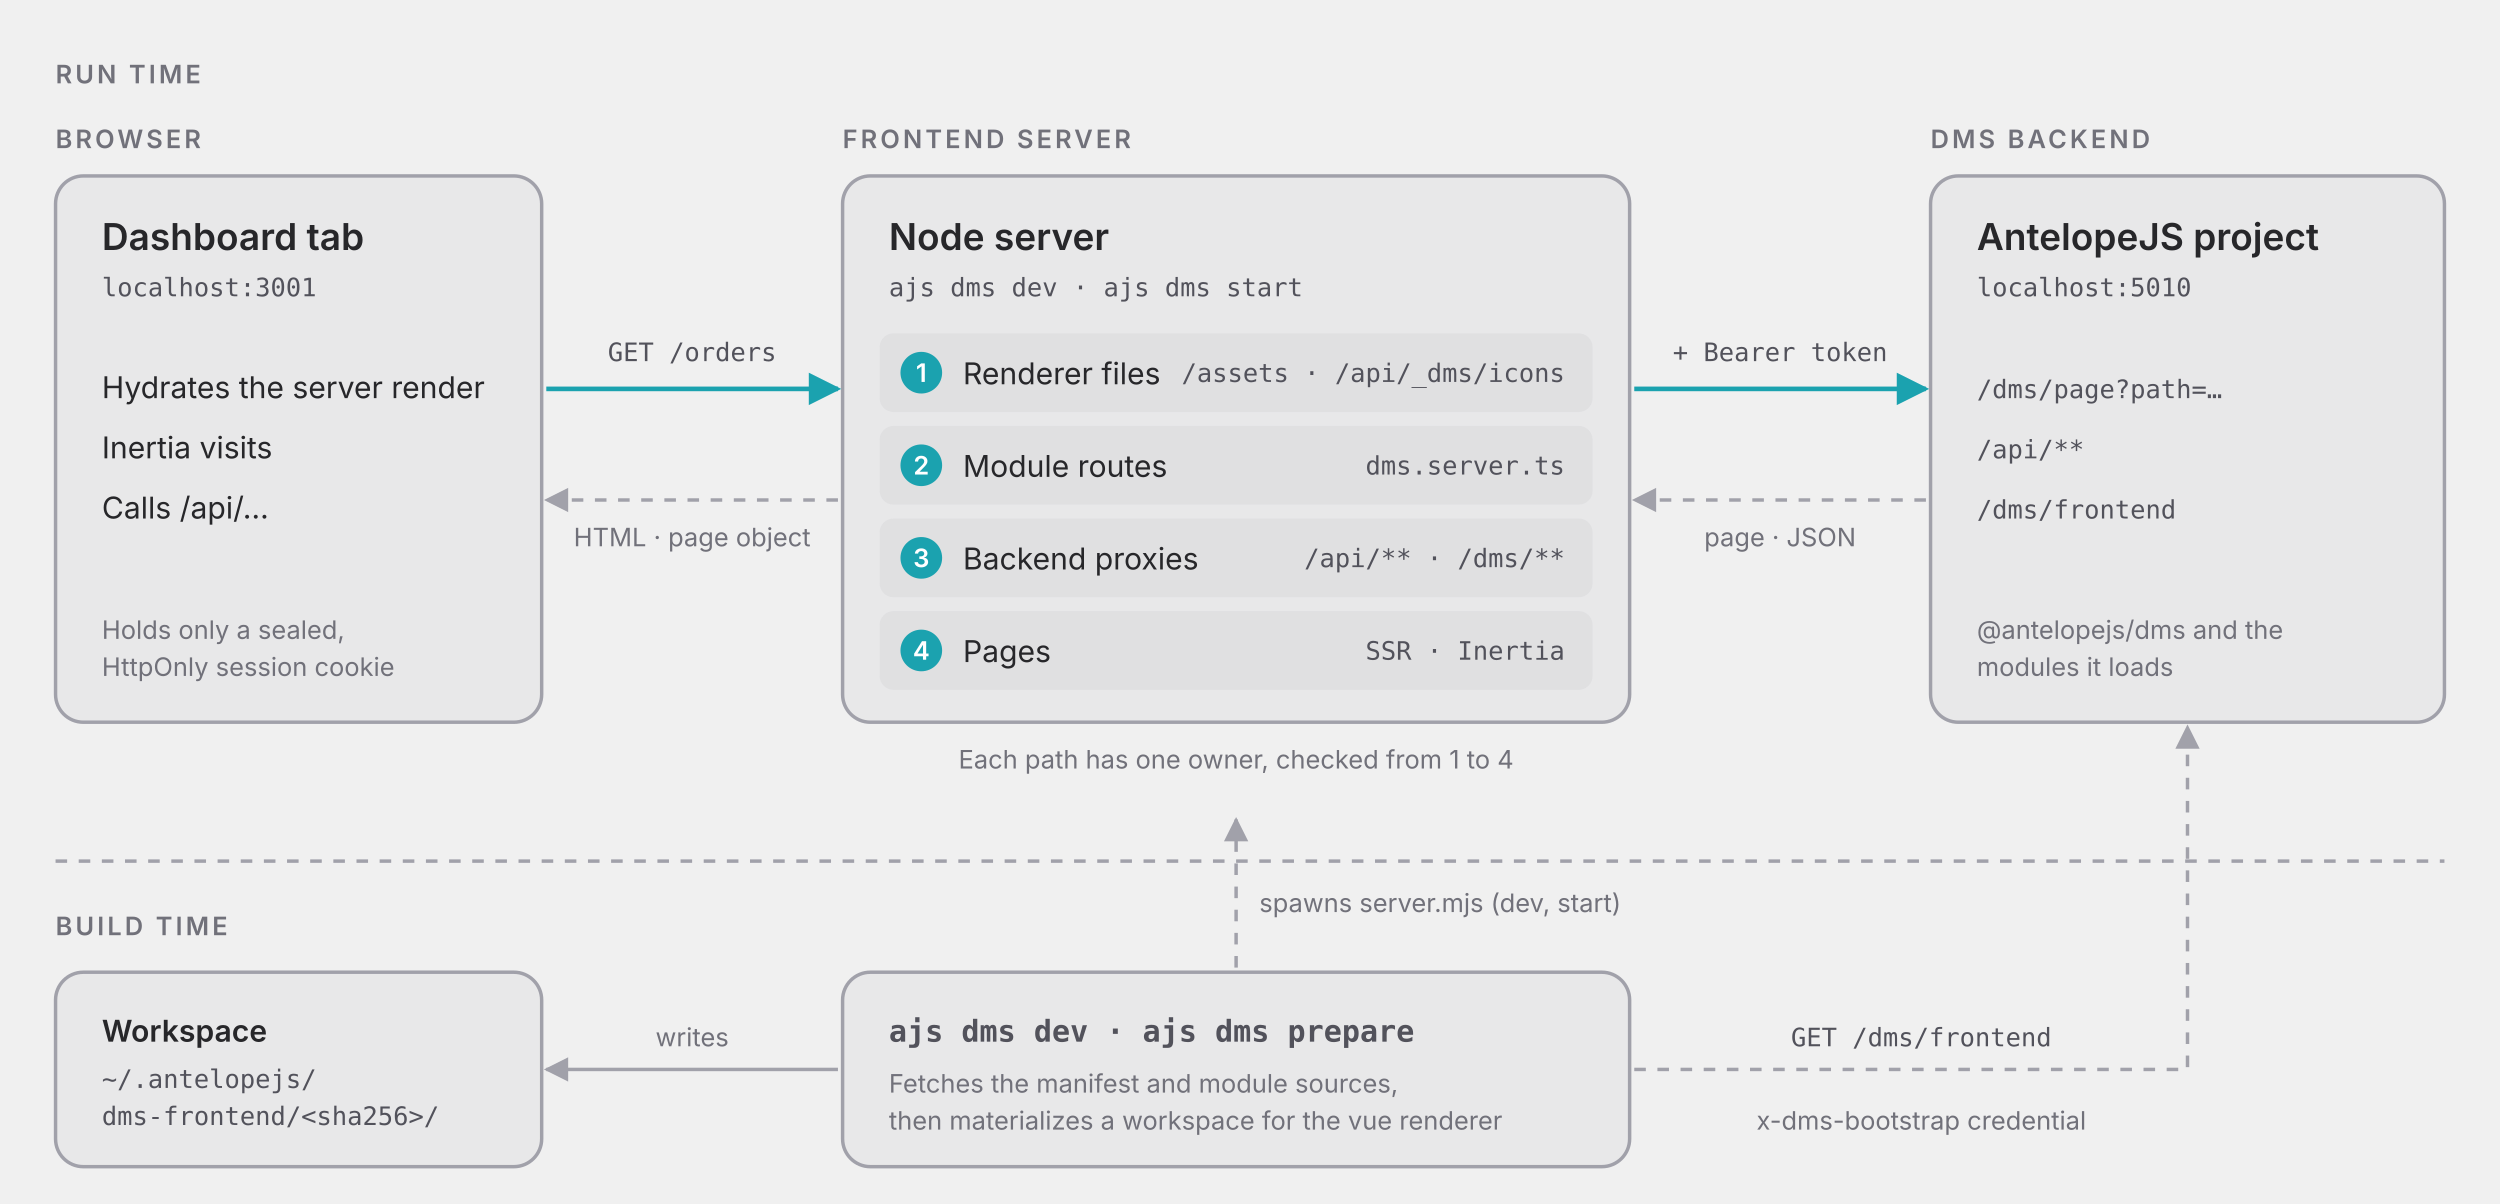
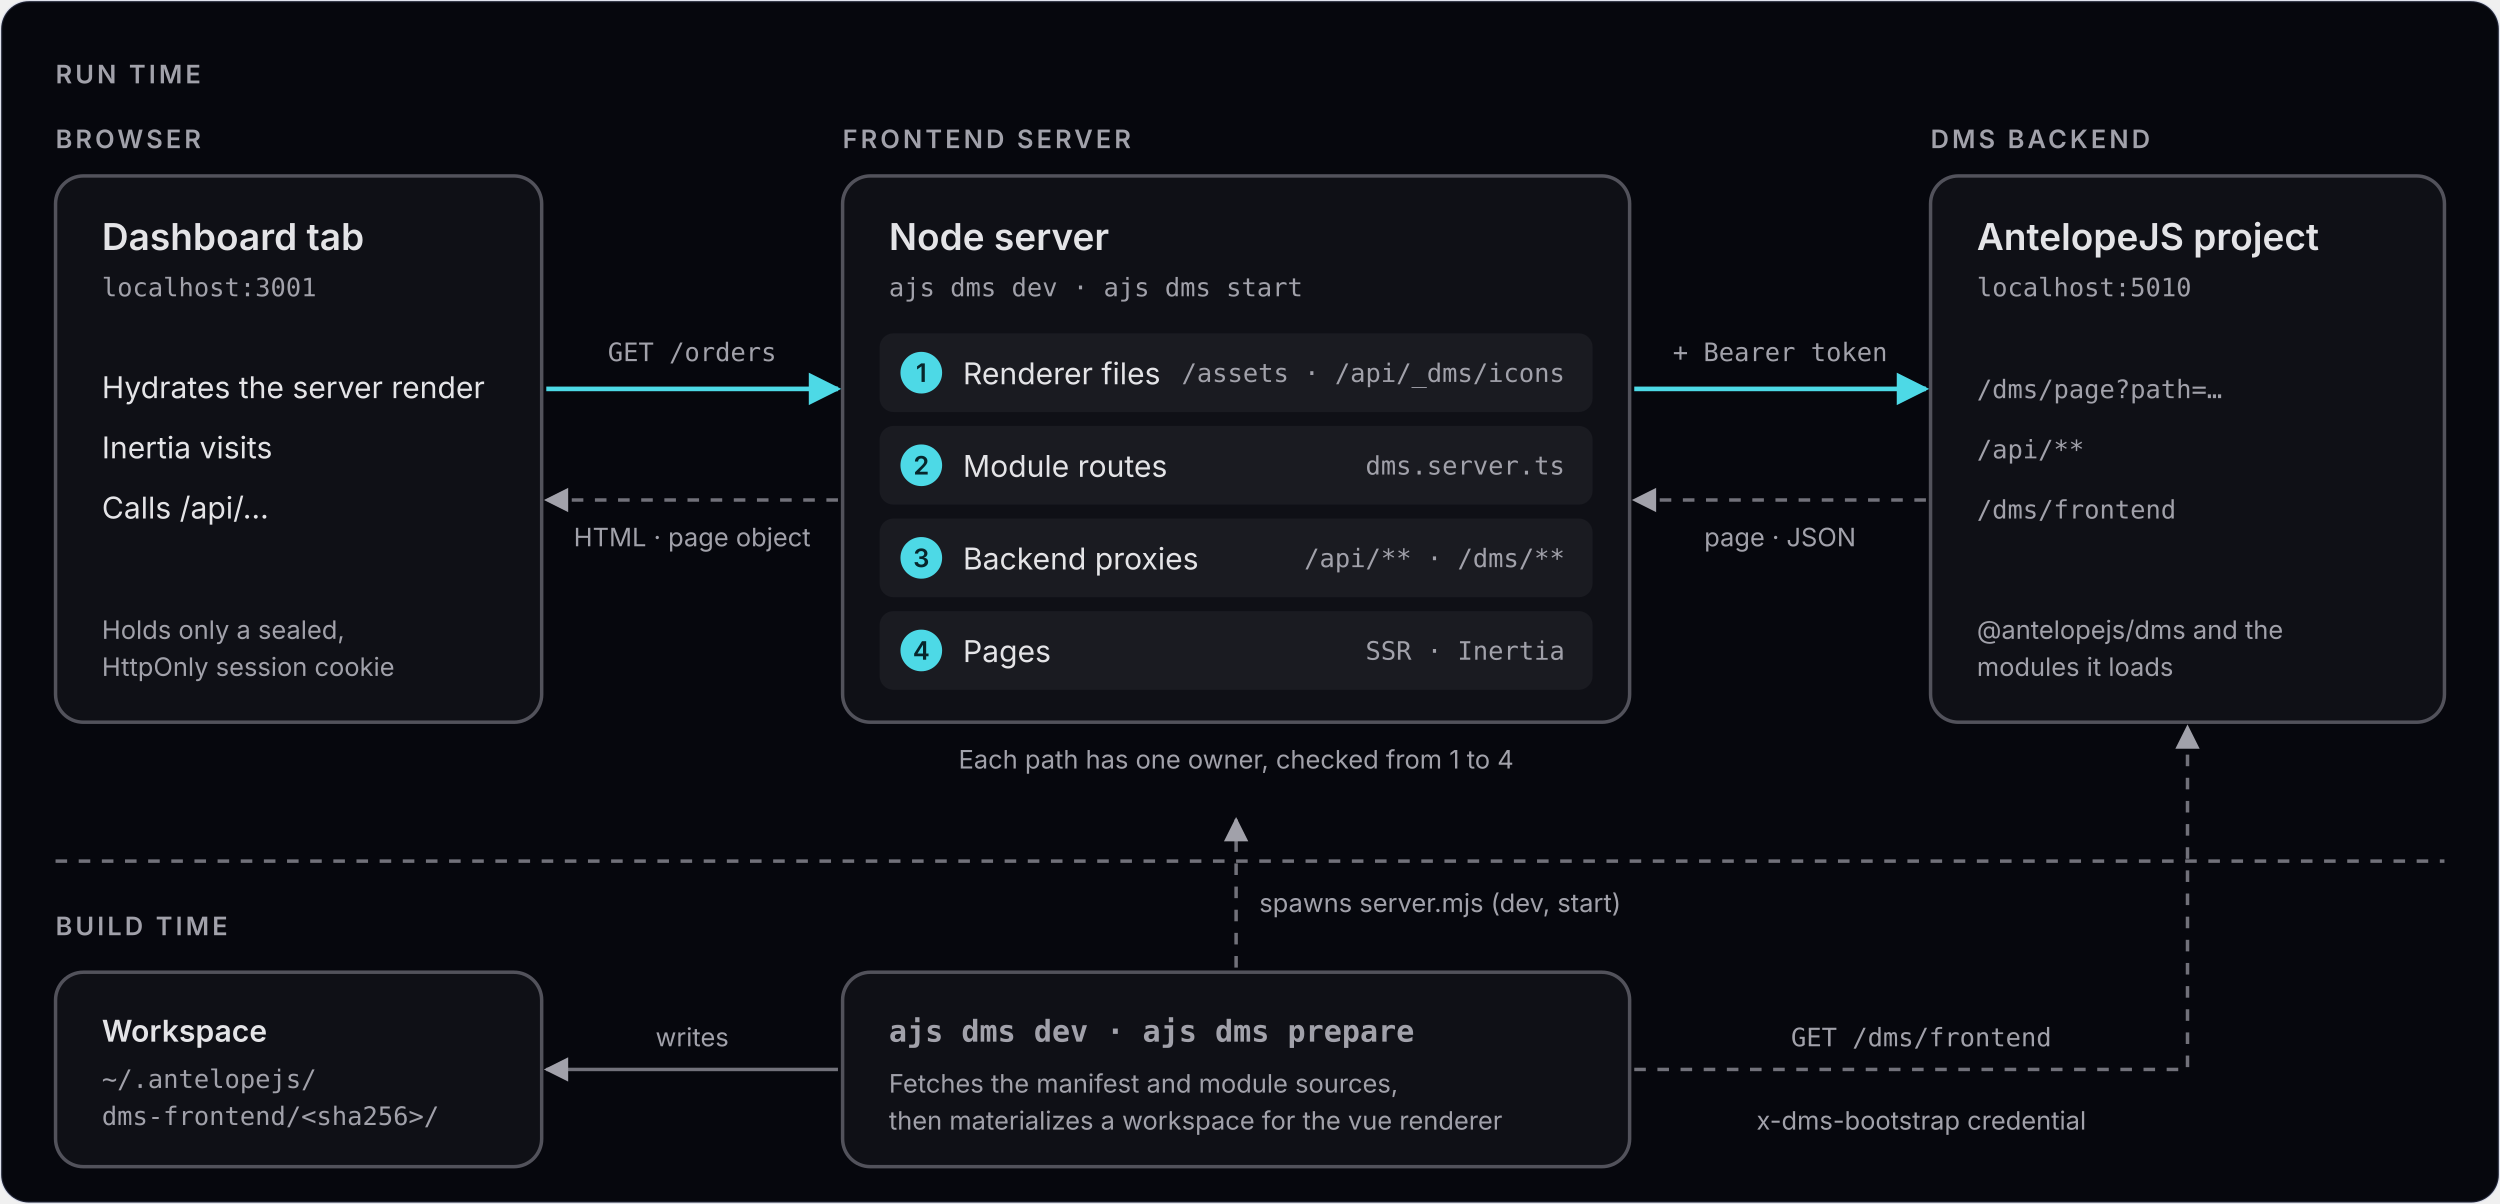
<svg xmlns="http://www.w3.org/2000/svg" viewBox="0 0 1080 520" width="1080" height="520" role="img" aria-labelledby="title desc">
  <style>
-     .t { font-family: Geist, Inter, ui-sans-serif, system-ui, -apple-system, "Segoe UI", sans-serif; fill: #27272a; }
-     .m { font-family: "Geist Mono", ui-monospace, SFMono-Regular, Menlo, Consolas, monospace; fill: #52525b; }
-     .s { fill: #71717a; }
+     .t { font-family: Geist, Inter, ui-sans-serif, system-ui, -apple-system, "Segoe UI", sans-serif; fill: #e4e4e7; }
+     .m { font-family: "Geist Mono", ui-monospace, SFMono-Regular, Menlo, Consolas, monospace; fill: #a1a1aa; }
+     .s { fill: #a1a1aa; }
    .h { font-size: 11px; letter-spacing: 0.12em; font-weight: 600; }
    .title { font-size: 16px; font-weight: 600; }
    .body { font-size: 13px; }
    .small { font-size: 11px; }
-     .box { fill: #71717a; fill-opacity: 0.06; stroke: #a1a1aa; stroke-width: 1.5; }
-     .row { fill: #71717a; fill-opacity: 0.07; stroke: none; }
-     .line { fill: none; stroke: #a1a1aa; stroke-width: 1.5; }
+     .box { fill: #a1a1aa; fill-opacity: 0.06; stroke: #52525b; stroke-width: 1.5; }
+     .row { fill: #a1a1aa; fill-opacity: 0.08; stroke: none; }
+     .line { fill: none; stroke: #71717a; stroke-width: 1.5; }
    .dash { stroke-dasharray: 5 5; }
-     .acc { fill: none; stroke: #1ba2af; stroke-width: 2; }
-     .acct { fill: #1ba2af; }
-     .num { fill: #ffffff; font-weight: 600; }
-     @media (prefers-color-scheme: dark) {
-       .t { fill: #e4e4e7; }
-       .m { fill: #a1a1aa; }
-       .s { fill: #a1a1aa; }
-       .box { stroke: #52525b; fill: #a1a1aa; fill-opacity: 0.06; }
-       .row { fill: #a1a1aa; fill-opacity: 0.08; }
-       .line { stroke: #71717a; }
-       .acc { stroke: #4dd9e6; }
-       .acct { fill: #4dd9e6; }
-       .num { fill: #07262b; }
-     }
+     .acc { fill: none; stroke: #4dd9e6; stroke-width: 2; }
+     .acct { fill: #4dd9e6; }
+     .num { fill: #07262b; font-weight: 600; }
  </style>
  <defs>
    <marker id="arrow" viewBox="0 0 10 10" refX="9" refY="5" markerWidth="7" markerHeight="7" orient="auto-start-reverse">
      <path d="M0 0 L10 5 L0 10 z" fill="#a1a1aa" />
    </marker>
    <marker id="arrow-acc" viewBox="0 0 10 10" refX="9" refY="5" markerWidth="7" markerHeight="7" orient="auto-start-reverse">
-       <path d="M0 0 L10 5 L0 10 z" fill="#1ba2af" />
+       <path d="M0 0 L10 5 L0 10 z" fill="#4dd9e6" />
    </marker>
  </defs>
+   <rect x="0.5" y="0.5" width="1079" height="519" rx="12" fill="#06070d" stroke="rgba(140,160,220,0.18)" />
  <text class="t s h" x="24" y="36">RUN TIME</text>
  <text class="t s h" x="24" y="64">BROWSER</text>
  <rect class="box" x="24" y="76" width="210" height="236" rx="12" />
  <text class="t title" x="44" y="108">Dashboard tab</text>
  <text class="m small" x="44" y="128">localhost:3001</text>
  <text class="t body" x="44" y="172">Hydrates the server render</text>
  <text class="t body" x="44" y="198">Inertia visits</text>
  <text class="t body" x="44" y="224">Calls /api/…</text>
  <text class="t s small" x="44" y="276">Holds only a sealed,</text>
  <text class="t s small" x="44" y="292">HttpOnly session cookie</text>
  <text class="t s h" x="364" y="64">FRONTEND SERVER</text>
  <rect class="box" x="364" y="76" width="340" height="236" rx="12" />
  <text class="t title" x="384" y="108">Node server</text>
  <text class="m small" x="384" y="128">ajs dms dev · ajs dms start</text>
  <rect class="row" x="380" y="144" width="308" height="34" rx="6" />
  <circle class="acct" cx="398" cy="161" r="9" />
  <text class="t small num" x="398" y="165" text-anchor="middle">1</text>
  <text class="t body" x="416" y="166">Renderer files</text>
  <text class="m small" x="676" y="165" text-anchor="end">/assets · /api/_dms/icons</text>
  <rect class="row" x="380" y="184" width="308" height="34" rx="6" />
  <circle class="acct" cx="398" cy="201" r="9" />
  <text class="t small num" x="398" y="205" text-anchor="middle">2</text>
  <text class="t body" x="416" y="206">Module routes</text>
  <text class="m small" x="676" y="205" text-anchor="end">dms.server.ts</text>
  <rect class="row" x="380" y="224" width="308" height="34" rx="6" />
  <circle class="acct" cx="398" cy="241" r="9" />
  <text class="t small num" x="398" y="245" text-anchor="middle">3</text>
  <text class="t body" x="416" y="246">Backend proxies</text>
  <text class="m small" x="676" y="245" text-anchor="end">/api/** · /dms/**</text>
  <rect class="row" x="380" y="264" width="308" height="34" rx="6" />
  <circle class="acct" cx="398" cy="281" r="9" />
  <text class="t small num" x="398" y="285" text-anchor="middle">4</text>
  <text class="t body" x="416" y="286">Pages</text>
  <text class="m small" x="676" y="285" text-anchor="end">SSR · Inertia</text>
  <text class="t s small" x="534" y="332" text-anchor="middle">Each path has one owner, checked from 1 to 4</text>
  <text class="t s h" x="834" y="64">DMS BACKEND</text>
  <rect class="box" x="834" y="76" width="222" height="236" rx="12" />
  <text class="t title" x="854" y="108">AntelopeJS project</text>
  <text class="m small" x="854" y="128">localhost:5010</text>
  <text class="m small" x="854" y="172">/dms/page?path=…</text>
  <text class="m small" x="854" y="198">/api/**</text>
  <text class="m small" x="854" y="224">/dms/frontend</text>
  <text class="t s small" x="854" y="276">@antelopejs/dms and the</text>
  <text class="t s small" x="854" y="292">modules it loads</text>
  <path class="acc" d="M236 168 H362" marker-end="url(#arrow-acc)" />
  <text class="m small" x="299" y="156" text-anchor="middle">GET /orders</text>
  <path class="line dash" d="M362 216 H236" marker-end="url(#arrow)" />
  <text class="t s small" x="299" y="236" text-anchor="middle">HTML · page object</text>
  <path class="acc" d="M706 168 H832" marker-end="url(#arrow-acc)" />
  <text class="m small" x="769" y="156" text-anchor="middle">+ Bearer token</text>
  <path class="line dash" d="M832 216 H706" marker-end="url(#arrow)" />
  <text class="t s small" x="769" y="236" text-anchor="middle">page · JSON</text>
  <line class="line dash" x1="24" y1="372" x2="1056" y2="372" />
  <text class="t s h" x="24" y="404">BUILD TIME</text>
  <rect class="box" x="364" y="420" width="340" height="84" rx="12" />
  <text class="m body" x="384" y="450" style="font-weight:600">ajs dms dev · ajs dms prepare</text>
  <text class="t s small" x="384" y="472">Fetches the manifest and module sources,</text>
  <text class="t s small" x="384" y="488">then materializes a workspace for the vue renderer</text>
  <rect class="box" x="24" y="420" width="210" height="84" rx="12" />
  <text class="t body" x="44" y="450" style="font-weight:600">Workspace</text>
  <text class="m small" x="44" y="470">~/.antelopejs/</text>
  <text class="m small" x="44" y="486">dms-frontend/&lt;sha256&gt;/</text>
  <path class="line" d="M362 462 H236" marker-end="url(#arrow)" />
  <text class="t s small" x="299" y="452" text-anchor="middle">writes</text>
  <path class="line dash" d="M706 462 H945 V314" marker-end="url(#arrow)" />
  <text class="m small" x="830" y="452" text-anchor="middle">GET /dms/frontend</text>
  <text class="t s small" x="830" y="488" text-anchor="middle">x-dms-bootstrap credential</text>
  <path class="line dash" d="M534 418 V354" marker-end="url(#arrow)" />
  <text class="t s small" x="544" y="394">spawns server.mjs (dev, start)</text>
</svg>
